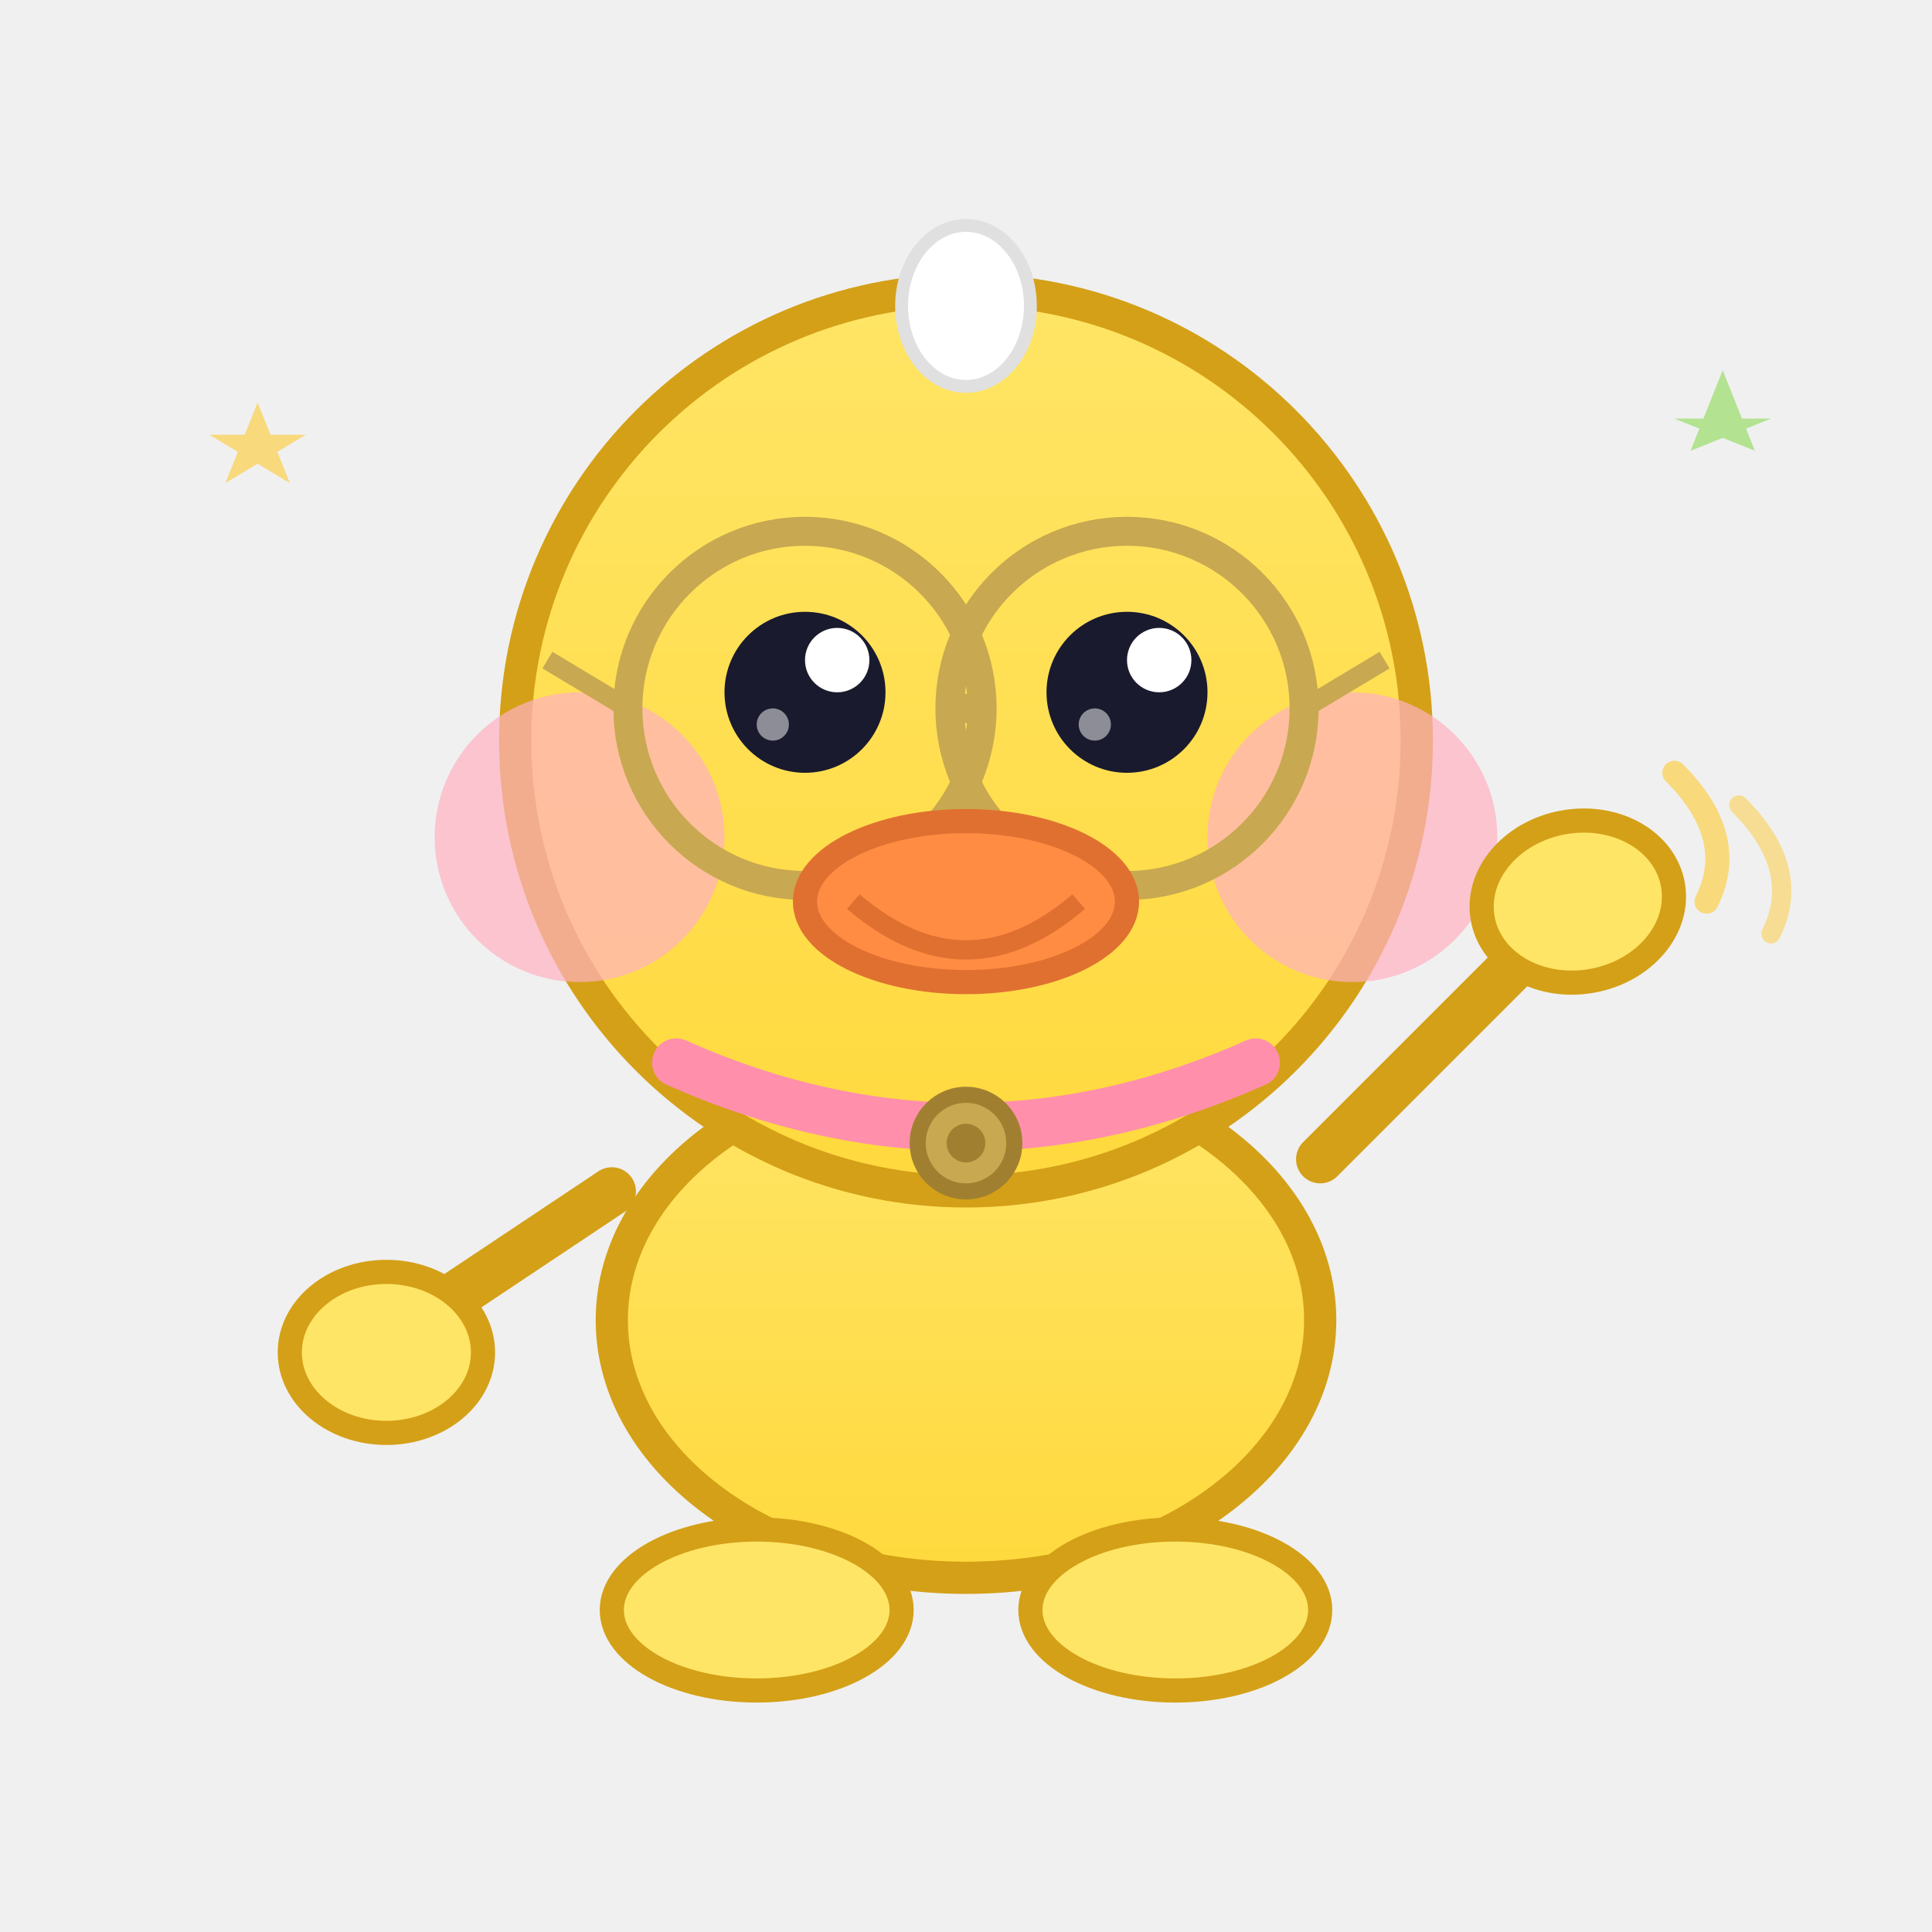
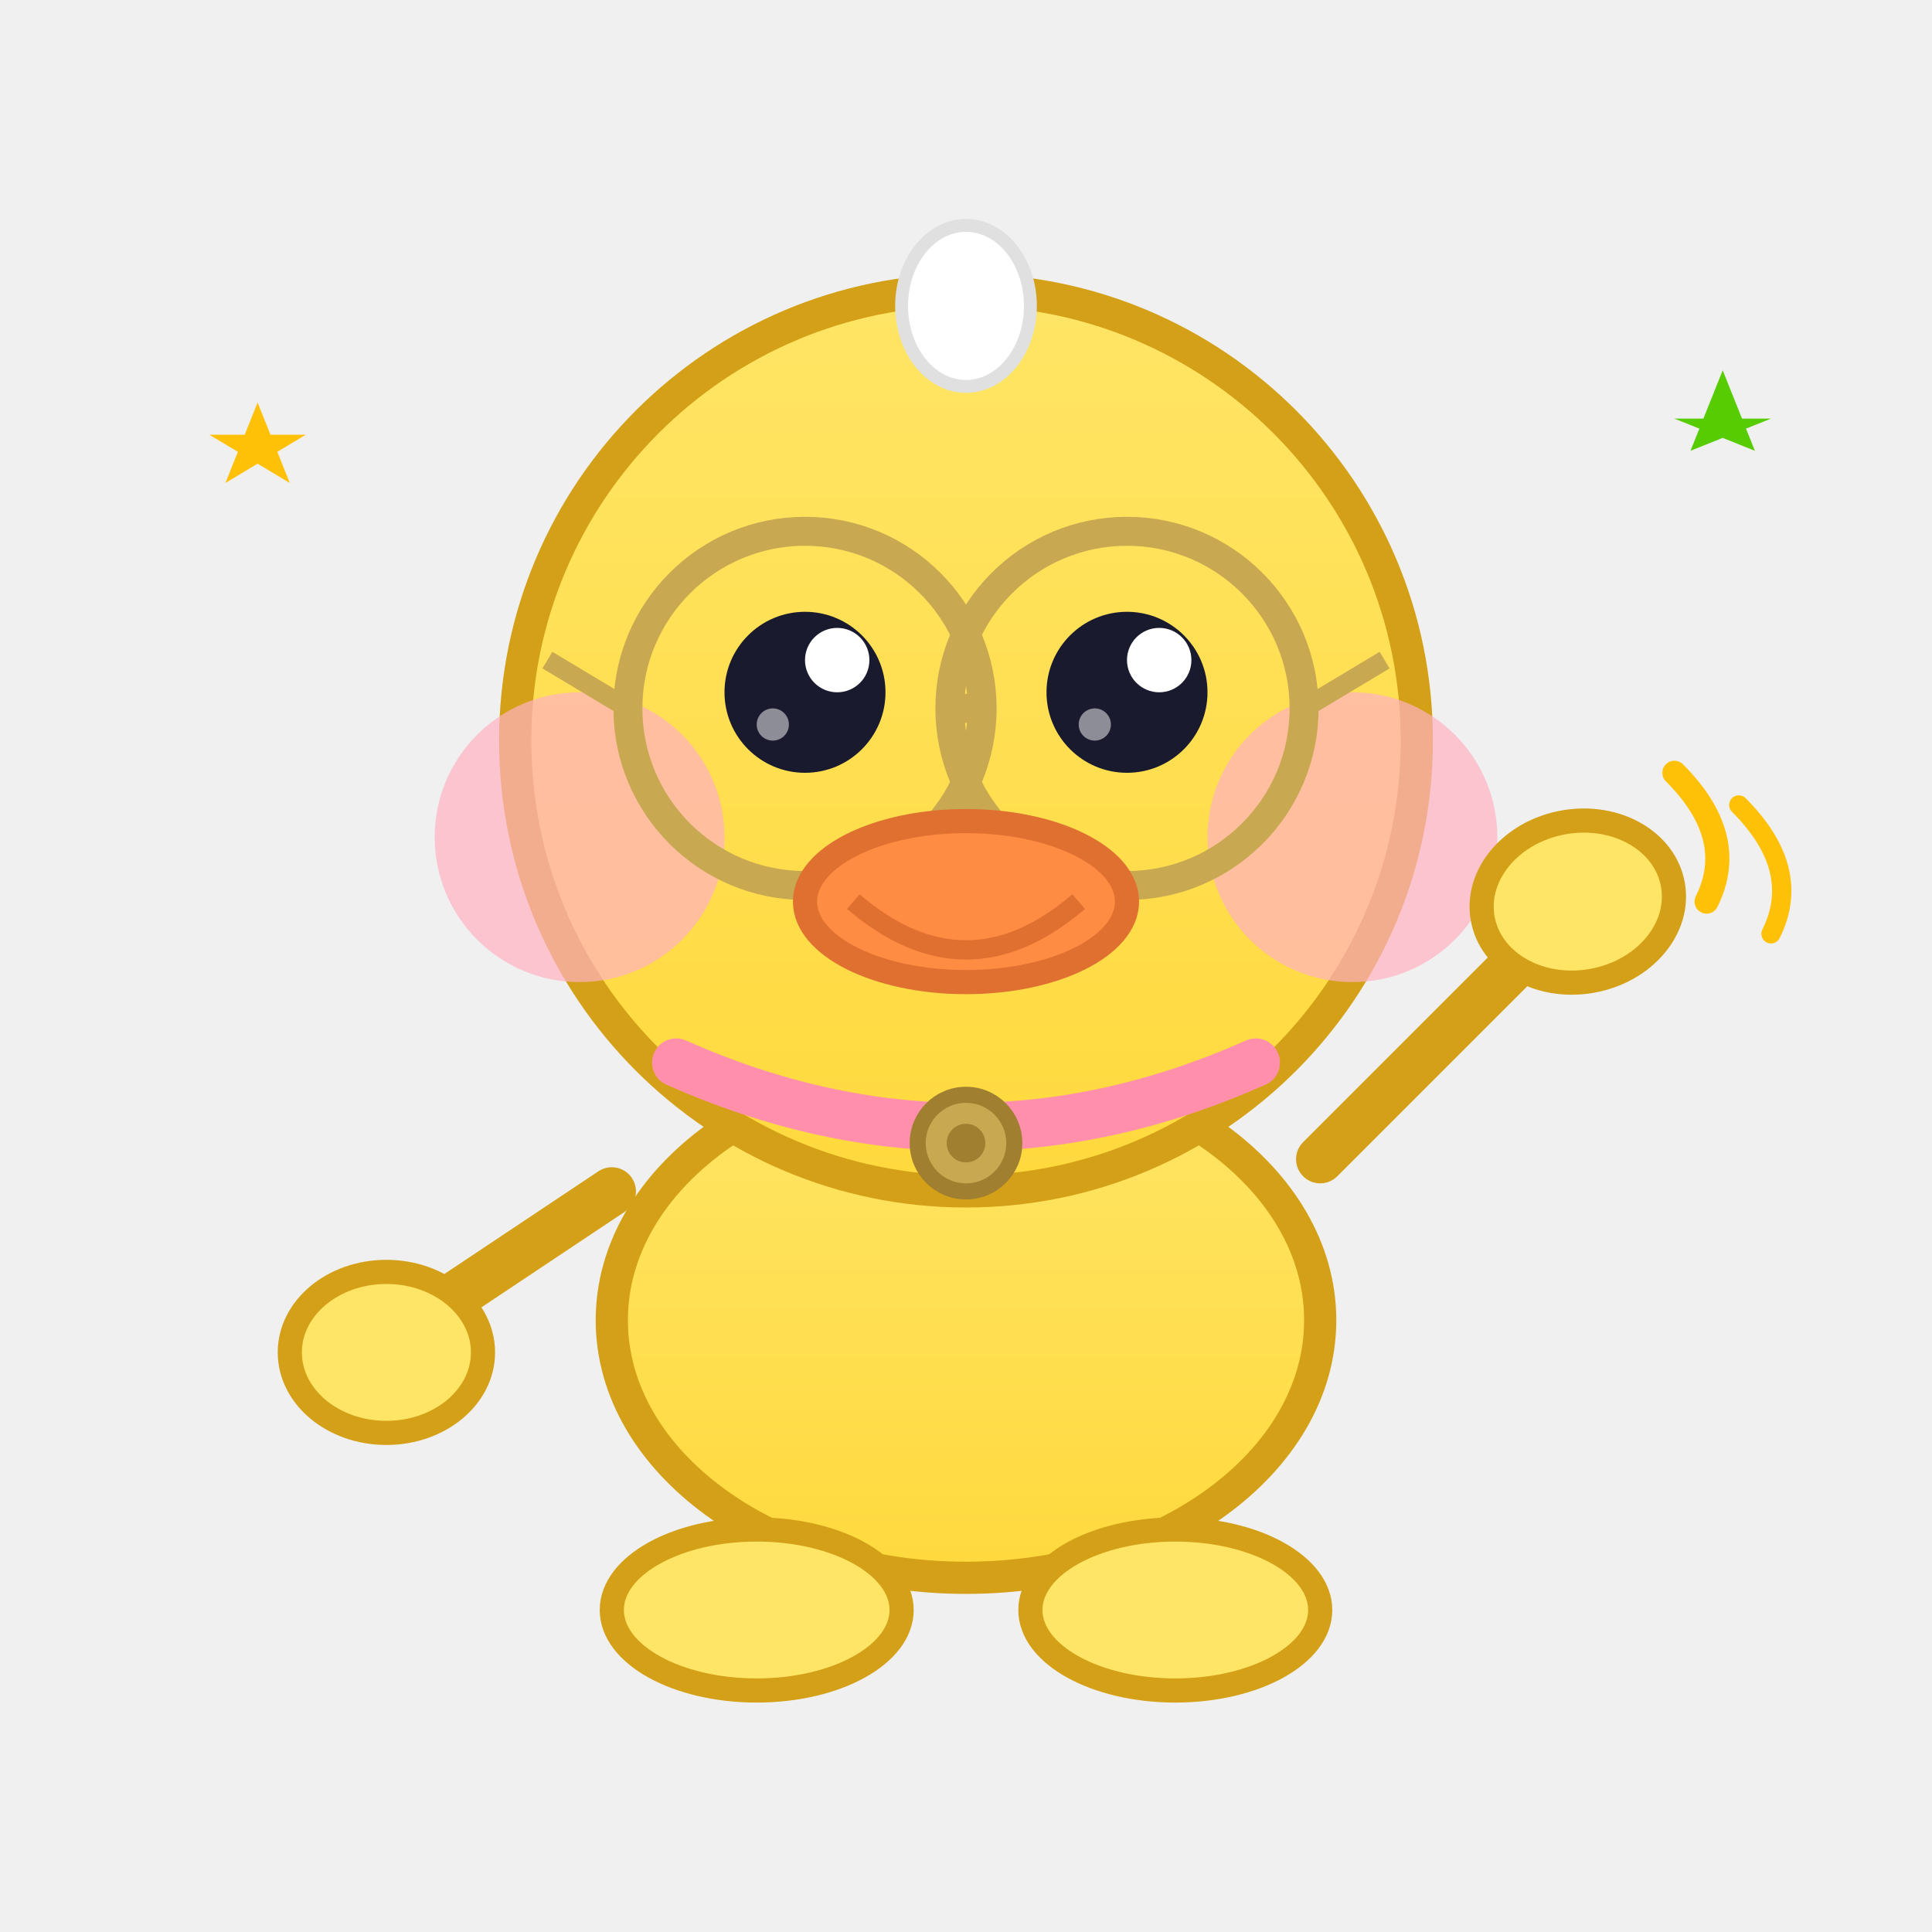
<svg xmlns="http://www.w3.org/2000/svg" viewBox="0 0 120 120" width="120" height="120">
  <defs>
    <linearGradient id="savyBodyH" x1="0" y1="0" x2="0" y2="1">
      <stop offset="0%" stop-color="#FFE566" />
      <stop offset="100%" stop-color="#FFD93D" />
    </linearGradient>
  </defs>
  <ellipse cx="60" cy="82" rx="22" ry="16" fill="url(#savyBodyH)" stroke="#D4A017" stroke-width="2" />
  <ellipse cx="47" cy="100" rx="9" ry="5" fill="#FFE566" stroke="#D4A017" stroke-width="1.5" />
  <ellipse cx="73" cy="100" rx="9" ry="5" fill="#FFE566" stroke="#D4A017" stroke-width="1.5" />
  <circle cx="60" cy="46" r="28" fill="url(#savyBodyH)" stroke="#D4A017" stroke-width="2" />
  <ellipse cx="60" cy="19" rx="4" ry="5" fill="white" stroke="#E0E0E0" stroke-width="0.8" />
  <circle cx="36" cy="52" r="9" fill="#FFB0C1" opacity="0.7" />
  <circle cx="84" cy="52" r="9" fill="#FFB0C1" opacity="0.7" />
  <circle cx="50" cy="44" r="11" fill="none" stroke="#C8A850" stroke-width="1.8" />
  <circle cx="70" cy="44" r="11" fill="none" stroke="#C8A850" stroke-width="1.8" />
  <line x1="61" y1="44" x2="59" y2="44" stroke="#C8A850" stroke-width="1.8" />
  <line x1="39" y1="44" x2="34" y2="41" stroke="#C8A850" stroke-width="1.2" />
  <line x1="81" y1="44" x2="86" y2="41" stroke="#C8A850" stroke-width="1.2" />
  <circle cx="50" cy="43" r="5" fill="#1a1a2e" />
  <circle cx="70" cy="43" r="5" fill="#1a1a2e" />
  <circle cx="52" cy="41" r="2" fill="white" />
  <circle cx="72" cy="41" r="2" fill="white" />
  <circle cx="48" cy="45" r="1" fill="white" opacity="0.5" />
  <circle cx="68" cy="45" r="1" fill="white" opacity="0.5" />
  <ellipse cx="60" cy="56" rx="10" ry="5" fill="#FF8C42" stroke="#E07030" stroke-width="1.5" />
  <path d="M53 56 Q60 62 67 56" stroke="#E07030" stroke-width="1.2" fill="none" />
  <path d="M42 66 Q60 74 78 66" stroke="#FF8FAB" stroke-width="3" fill="none" stroke-linecap="round" />
  <circle cx="60" cy="71" r="3" fill="#C8A850" stroke="#A08030" stroke-width="1" />
  <circle cx="60" cy="71" r="1.2" fill="#A08030" />
  <path d="M38 74 L26 82" stroke="#D4A017" stroke-width="3" stroke-linecap="round" />
  <ellipse cx="24" cy="84" rx="6" ry="5" fill="#FFE566" stroke="#D4A017" stroke-width="1.5" />
-   <path d="M82 72 L96 58" stroke="#D4A017" stroke-width="3" stroke-linecap="round" />
-   <ellipse cx="98" cy="56" rx="6" ry="5" fill="#FFE566" stroke="#D4A017" stroke-width="1.5" transform="rotate(-10,98,56)" />
-   <path d="M104 48 Q108 52 106 56" stroke="#FFC107" stroke-width="1.5" fill="none" stroke-linecap="round" opacity="0.5" />
-   <path d="M108 50 Q112 54 110 58" stroke="#FFC107" stroke-width="1.2" fill="none" stroke-linecap="round" opacity="0.4" />
-   <polygon points="14,30 16,25 18,30 13,27 19,27" fill="#FFC107" opacity="0.5" />
-   <polygon points="105,28 107,23 109,28 104,26 110,26" fill="#58CC02" opacity="0.4" />
+   <g>
+     <path d="M82 72 L96 58" stroke="#D4A017" stroke-width="3" stroke-linecap="round" />
+     <ellipse cx="98" cy="56" rx="6" ry="5" fill="#FFE566" stroke="#D4A017" stroke-width="1.5" transform="rotate(-10,98,56)" />
+     <animateTransform attributeName="transform" type="rotate" values="-5 82 72;10 82 72;-5 82 72" dur="0.8s" repeatCount="indefinite" />
+   </g>
+   <path d="M104 48 Q108 52 106 56" stroke="#FFC107" stroke-width="1.5" fill="none" stroke-linecap="round">
+     <animate attributeName="opacity" values="0;0.8;0" dur="1s" repeatCount="indefinite" />
+   </path>
+   <path d="M108 50 Q112 54 110 58" stroke="#FFC107" stroke-width="1.2" fill="none" stroke-linecap="round">
+     <animate attributeName="opacity" values="0;0.6;0" dur="1.2s" repeatCount="indefinite" />
+   </path>
+   <polygon points="14,30 16,25 18,30 13,27 19,27" fill="#FFC107">
+     <animate attributeName="opacity" values="0.1;1;0.1" dur="1.5s" repeatCount="indefinite" />
+   </polygon>
+   <polygon points="105,28 107,23 109,28 104,26 110,26" fill="#58CC02">
+     <animate attributeName="opacity" values="0.1;1;0.1" dur="2s" repeatCount="indefinite" />
+   </polygon>
</svg>
